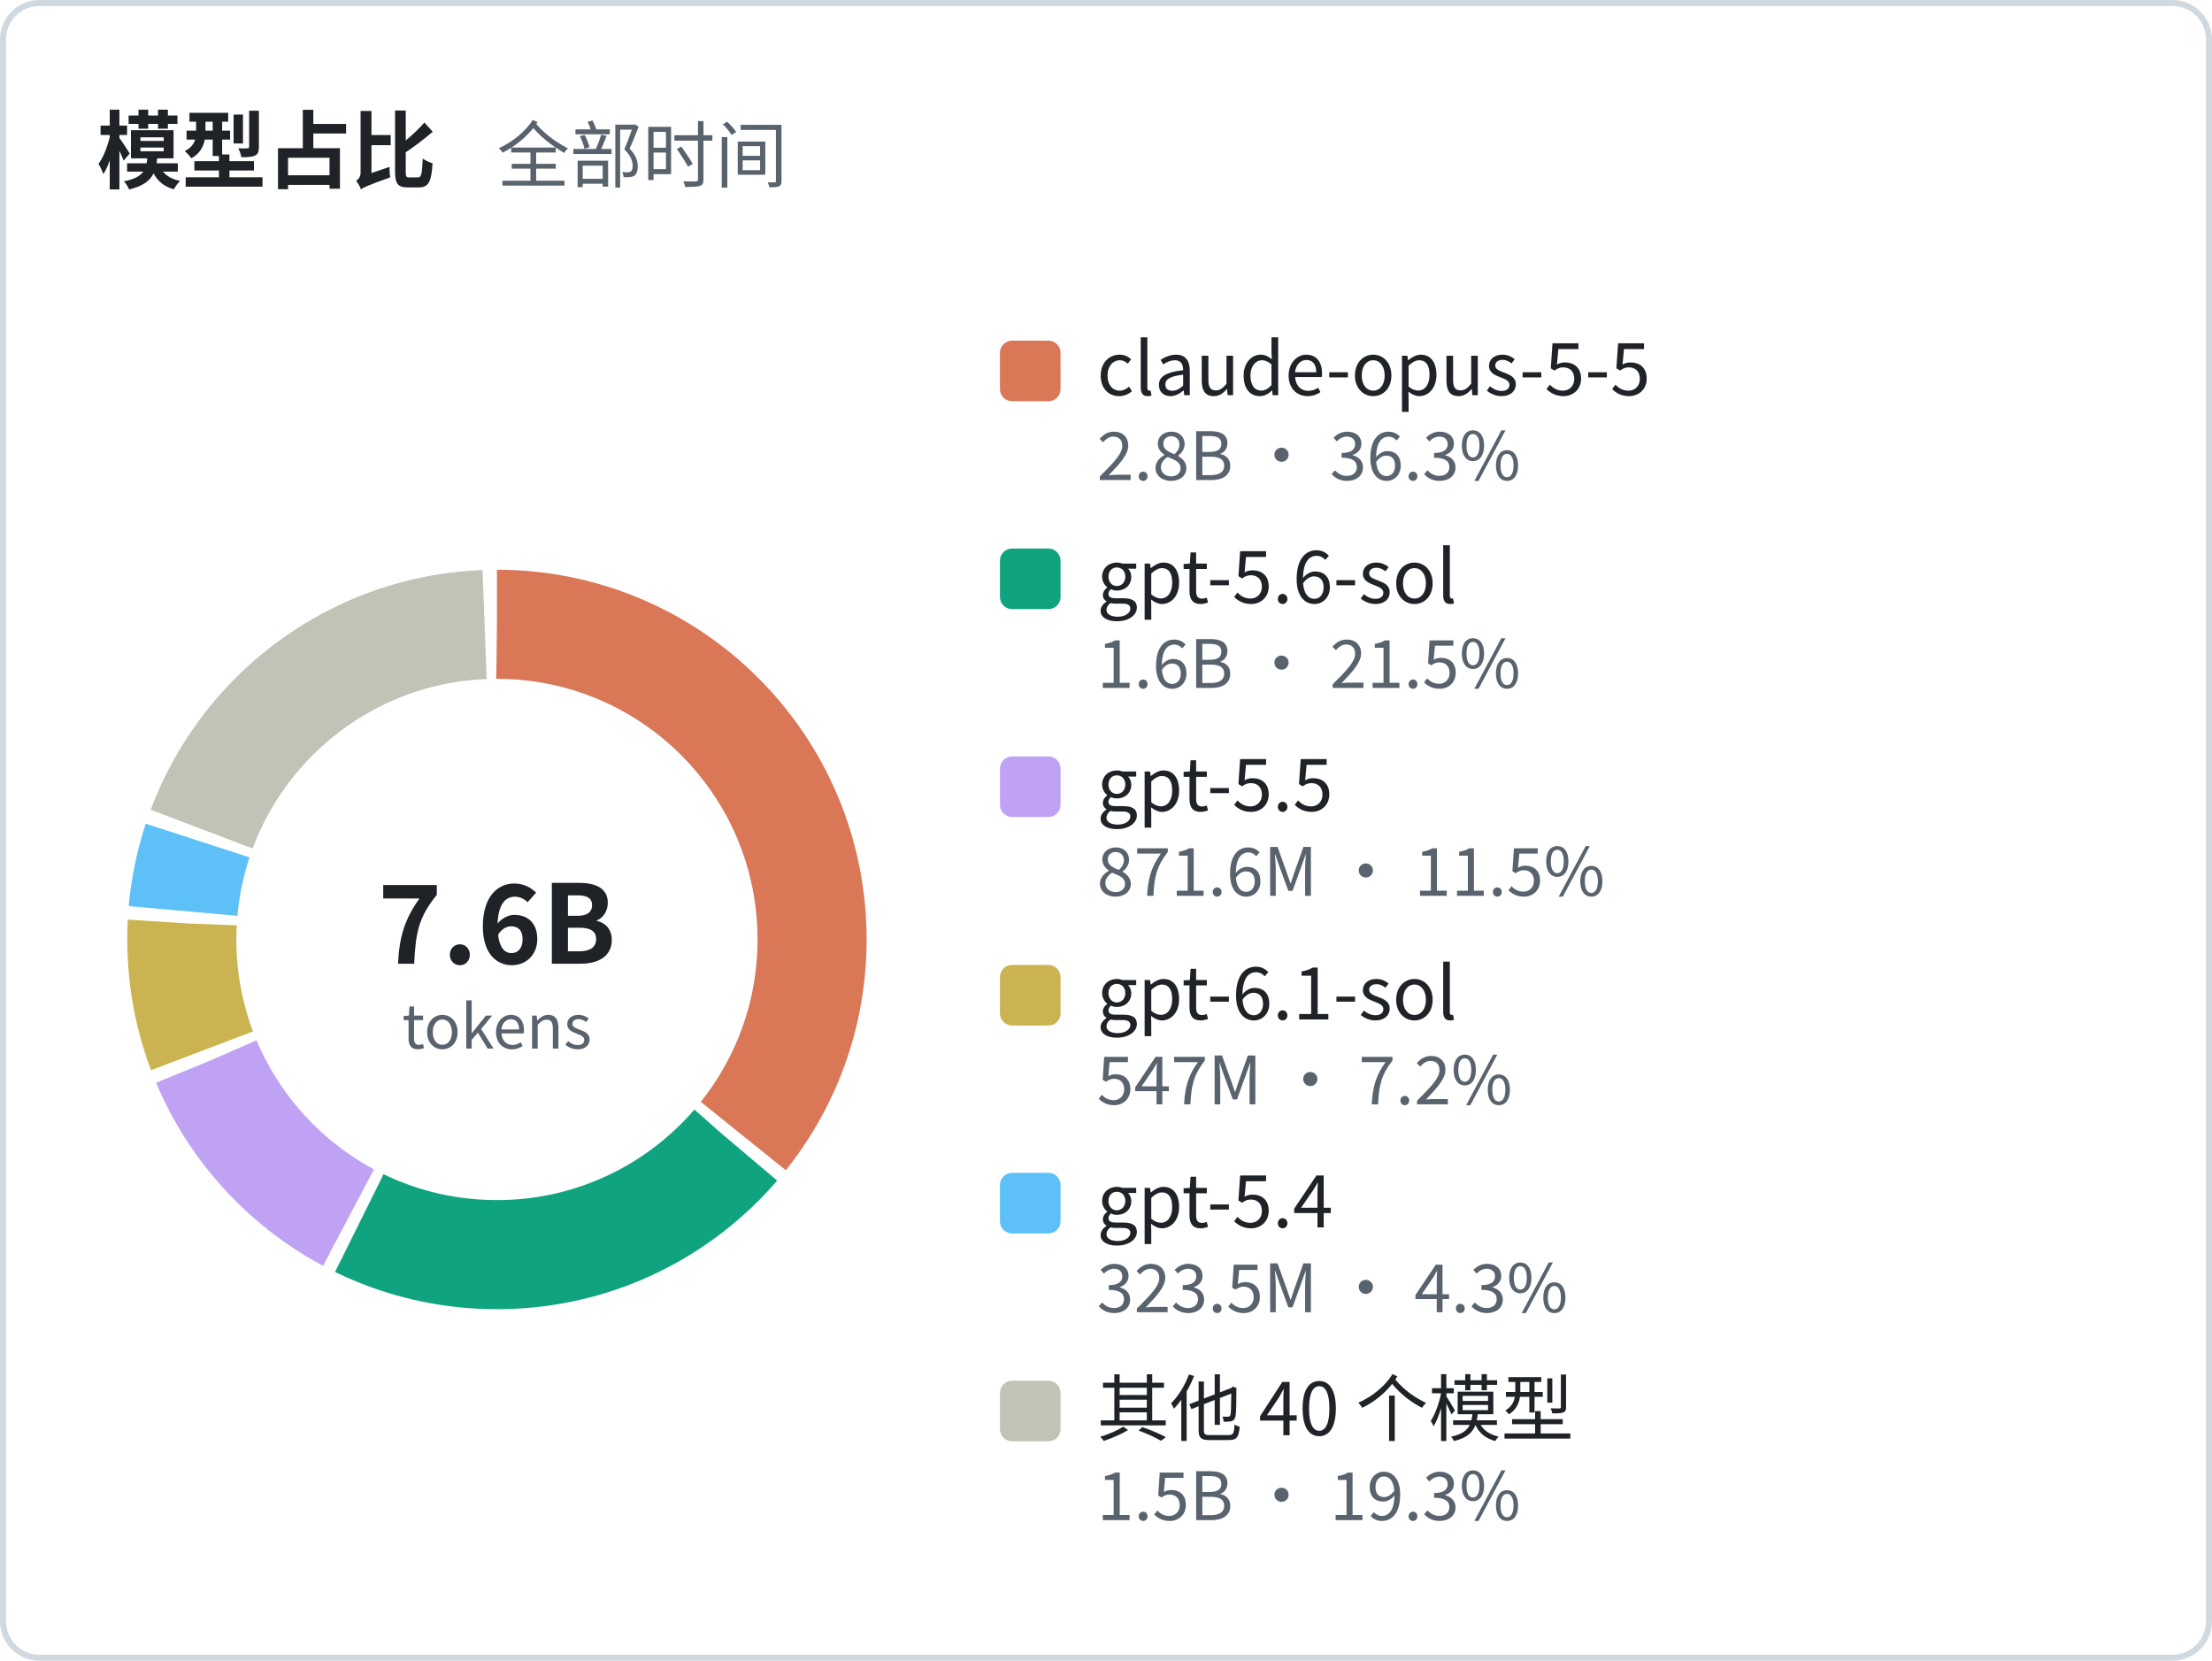
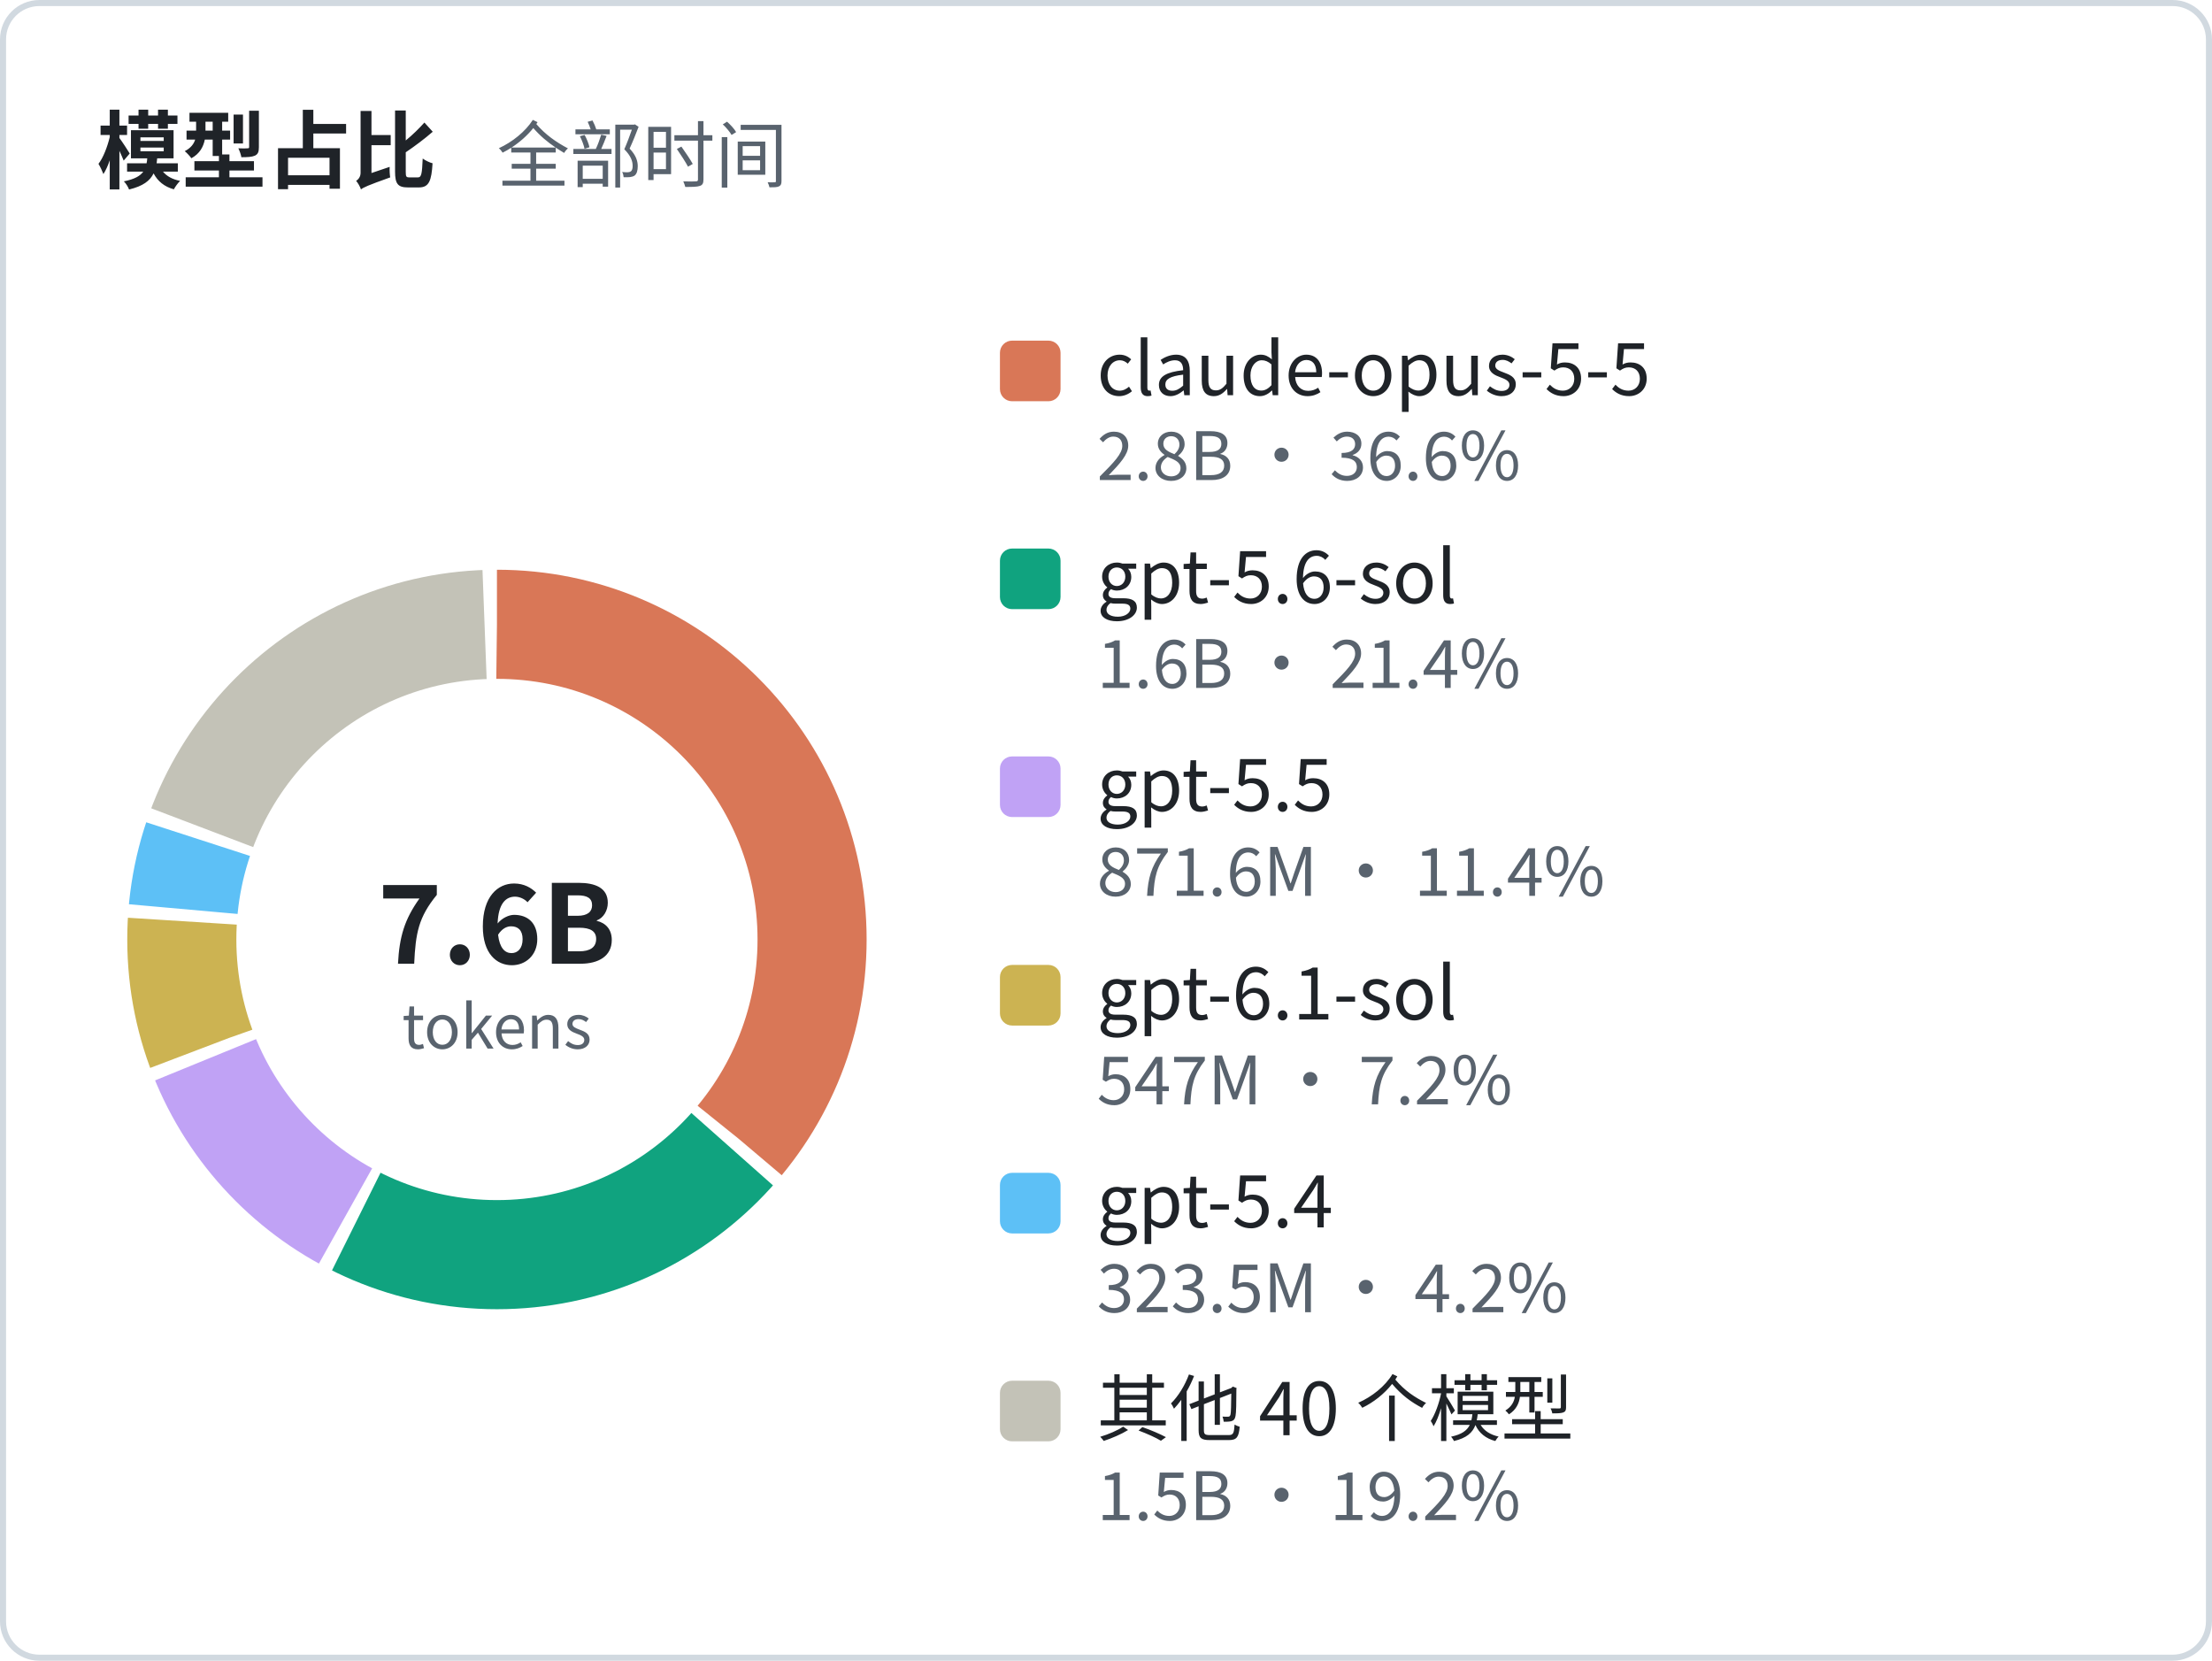
<svg xmlns="http://www.w3.org/2000/svg" width="365" height="274" viewBox="0 0 365 274" font-family="system-ui, -apple-system, 'Segoe UI', 'PingFang SC', 'Microsoft YaHei', 'Noto Sans CJK SC', sans-serif">
  <rect x="0.5" y="0.5" width="364" height="273" rx="6" fill="none" stroke="#d1d9e0" />
  <text x="16" y="30" font-size="14" font-weight="600" fill="#1f2328">模型占比<tspan dx="10" font-size="12" font-weight="400" fill="#59636e">全部时间</tspan>
  </text>
-   <circle cx="82" cy="155" r="52" fill="none" stroke="#d97757" stroke-width="18" stroke-dasharray="116.71 326.73" stroke-dashoffset="-0.00" transform="rotate(-90 82 155)" />
-   <circle cx="82" cy="155" r="52" fill="none" stroke="#10a37f" stroke-width="18" stroke-dasharray="68.17 326.73" stroke-dashoffset="-118.71" transform="rotate(-90 82 155)" />
-   <circle cx="82" cy="155" r="52" fill="none" stroke="#c0a2f5" stroke-width="18" stroke-dasharray="35.41 326.73" stroke-dashoffset="-188.88" transform="rotate(-90 82 155)" />
-   <circle cx="82" cy="155" r="52" fill="none" stroke="#ccb352" stroke-width="18" stroke-dasharray="21.48 326.73" stroke-dashoffset="-226.30" transform="rotate(-90 82 155)" />
-   <circle cx="82" cy="155" r="52" fill="none" stroke="#5dc0f6" stroke-width="18" stroke-dasharray="11.89 326.73" stroke-dashoffset="-249.78" transform="rotate(-90 82 155)" />
-   <circle cx="82" cy="155" r="52" fill="none" stroke="#c3c2b7" stroke-width="18" stroke-dasharray="61.06 326.73" stroke-dashoffset="-263.67" transform="rotate(-90 82 155)" />
+   <circle cx="82" cy="155" r="52" fill="none" stroke="#d97757" stroke-width="18" stroke-dasharray="117.55 326.73" stroke-dashoffset="-0.00" transform="rotate(-90 82 155)" />
+   <circle cx="82" cy="155" r="52" fill="none" stroke="#10a37f" stroke-width="18" stroke-dasharray="67.89 326.73" stroke-dashoffset="-119.55" transform="rotate(-90 82 155)" />
+   <circle cx="82" cy="155" r="52" fill="none" stroke="#c0a2f5" stroke-width="18" stroke-dasharray="35.27 326.73" stroke-dashoffset="-189.44" transform="rotate(-90 82 155)" />
+   <circle cx="82" cy="155" r="52" fill="none" stroke="#ccb352" stroke-width="18" stroke-dasharray="21.39 326.73" stroke-dashoffset="-226.70" transform="rotate(-90 82 155)" />
+   <circle cx="82" cy="155" r="52" fill="none" stroke="#5dc0f6" stroke-width="18" stroke-dasharray="11.83 326.73" stroke-dashoffset="-250.09" transform="rotate(-90 82 155)" />
+   <circle cx="82" cy="155" r="52" fill="none" stroke="#c3c2b7" stroke-width="18" stroke-dasharray="60.80 326.73" stroke-dashoffset="-263.92" transform="rotate(-90 82 155)" />
  <text x="82" y="159" font-size="18" font-weight="600" text-anchor="middle" fill="#1f2328">7.6B</text>
  <text x="82" y="173" font-size="10" text-anchor="middle" fill="#59636e">tokens</text>
  <rect x="165" y="56.2" width="10" height="10" rx="2" fill="#d97757" />
  <text x="181" y="65.2" font-size="12" fill="#1f2328">claude-opus-5-5</text>
-   <text x="181" y="79.2" font-size="11" fill="#59636e">2.8B · 36.3%</text>
+   <text x="181" y="79.2" font-size="11" fill="#59636e">2.8B · 36.6%</text>
  <rect x="165" y="90.5" width="10" height="10" rx="2" fill="#10a37f" />
  <text x="181" y="99.5" font-size="12" fill="#1f2328">gpt-5.6-sol</text>
-   <text x="181" y="113.5" font-size="11" fill="#59636e">1.6B · 21.5%</text>
+   <text x="181" y="113.5" font-size="11" fill="#59636e">1.6B · 21.4%</text>
  <rect x="165" y="124.8" width="10" height="10" rx="2" fill="#c0a2f5" />
  <text x="181" y="133.8" font-size="12" fill="#1f2328">gpt-5.5</text>
-   <text x="181" y="147.8" font-size="11" fill="#59636e">871.6M · 11.5%</text>
+   <text x="181" y="147.8" font-size="11" fill="#59636e">871.6M · 11.4%</text>
  <rect x="165" y="159.2" width="10" height="10" rx="2" fill="#ccb352" />
  <text x="181" y="168.2" font-size="12" fill="#1f2328">gpt-6.1-sol</text>
  <text x="181" y="182.2" font-size="11" fill="#59636e">547M · 7.2%</text>
  <rect x="165" y="193.5" width="10" height="10" rx="2" fill="#5dc0f6" />
  <text x="181" y="202.5" font-size="12" fill="#1f2328">gpt-5.4</text>
-   <text x="181" y="216.5" font-size="11" fill="#59636e">323.5M · 4.3%</text>
+   <text x="181" y="216.5" font-size="11" fill="#59636e">323.5M · 4.2%</text>
  <rect x="165" y="227.8" width="10" height="10" rx="2" fill="#c3c2b7" />
  <text x="181" y="236.8" font-size="12" fill="#1f2328">其他 40 个模型</text>
-   <text x="181" y="250.8" font-size="11" fill="#59636e">1.5B · 19.3%</text>
+   <text x="181" y="250.8" font-size="11" fill="#59636e">1.5B · 19.2%</text>
</svg>
